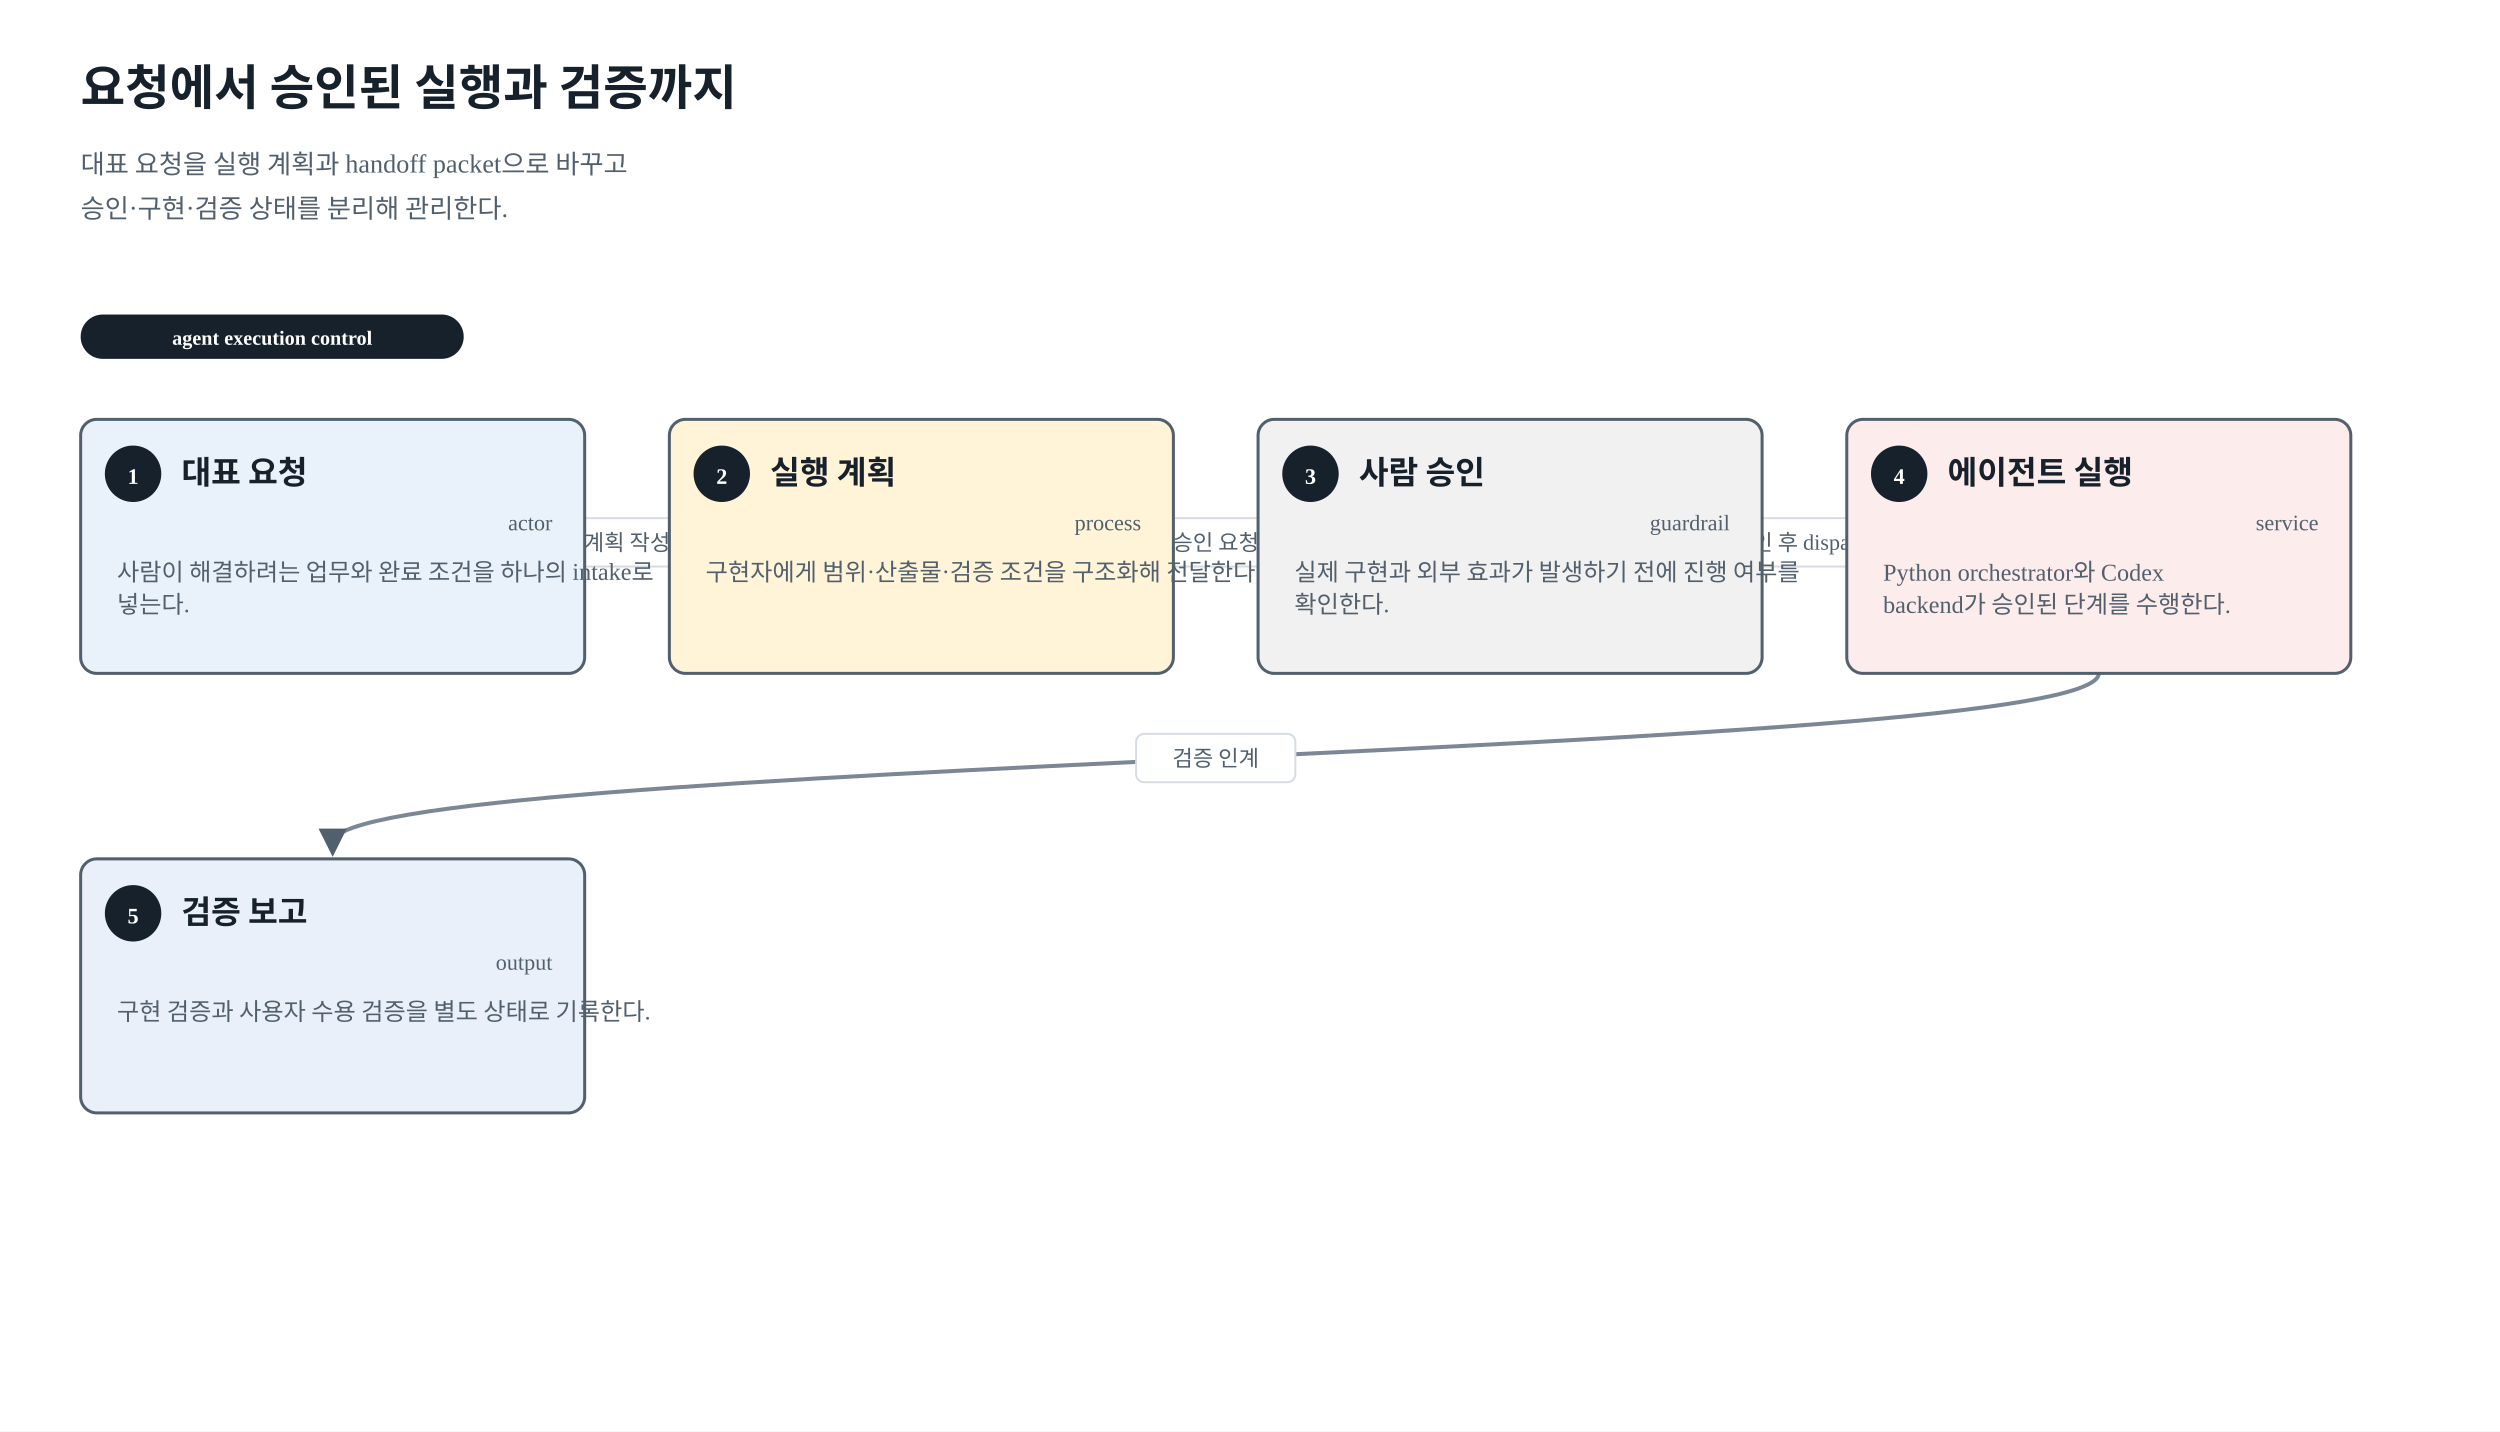
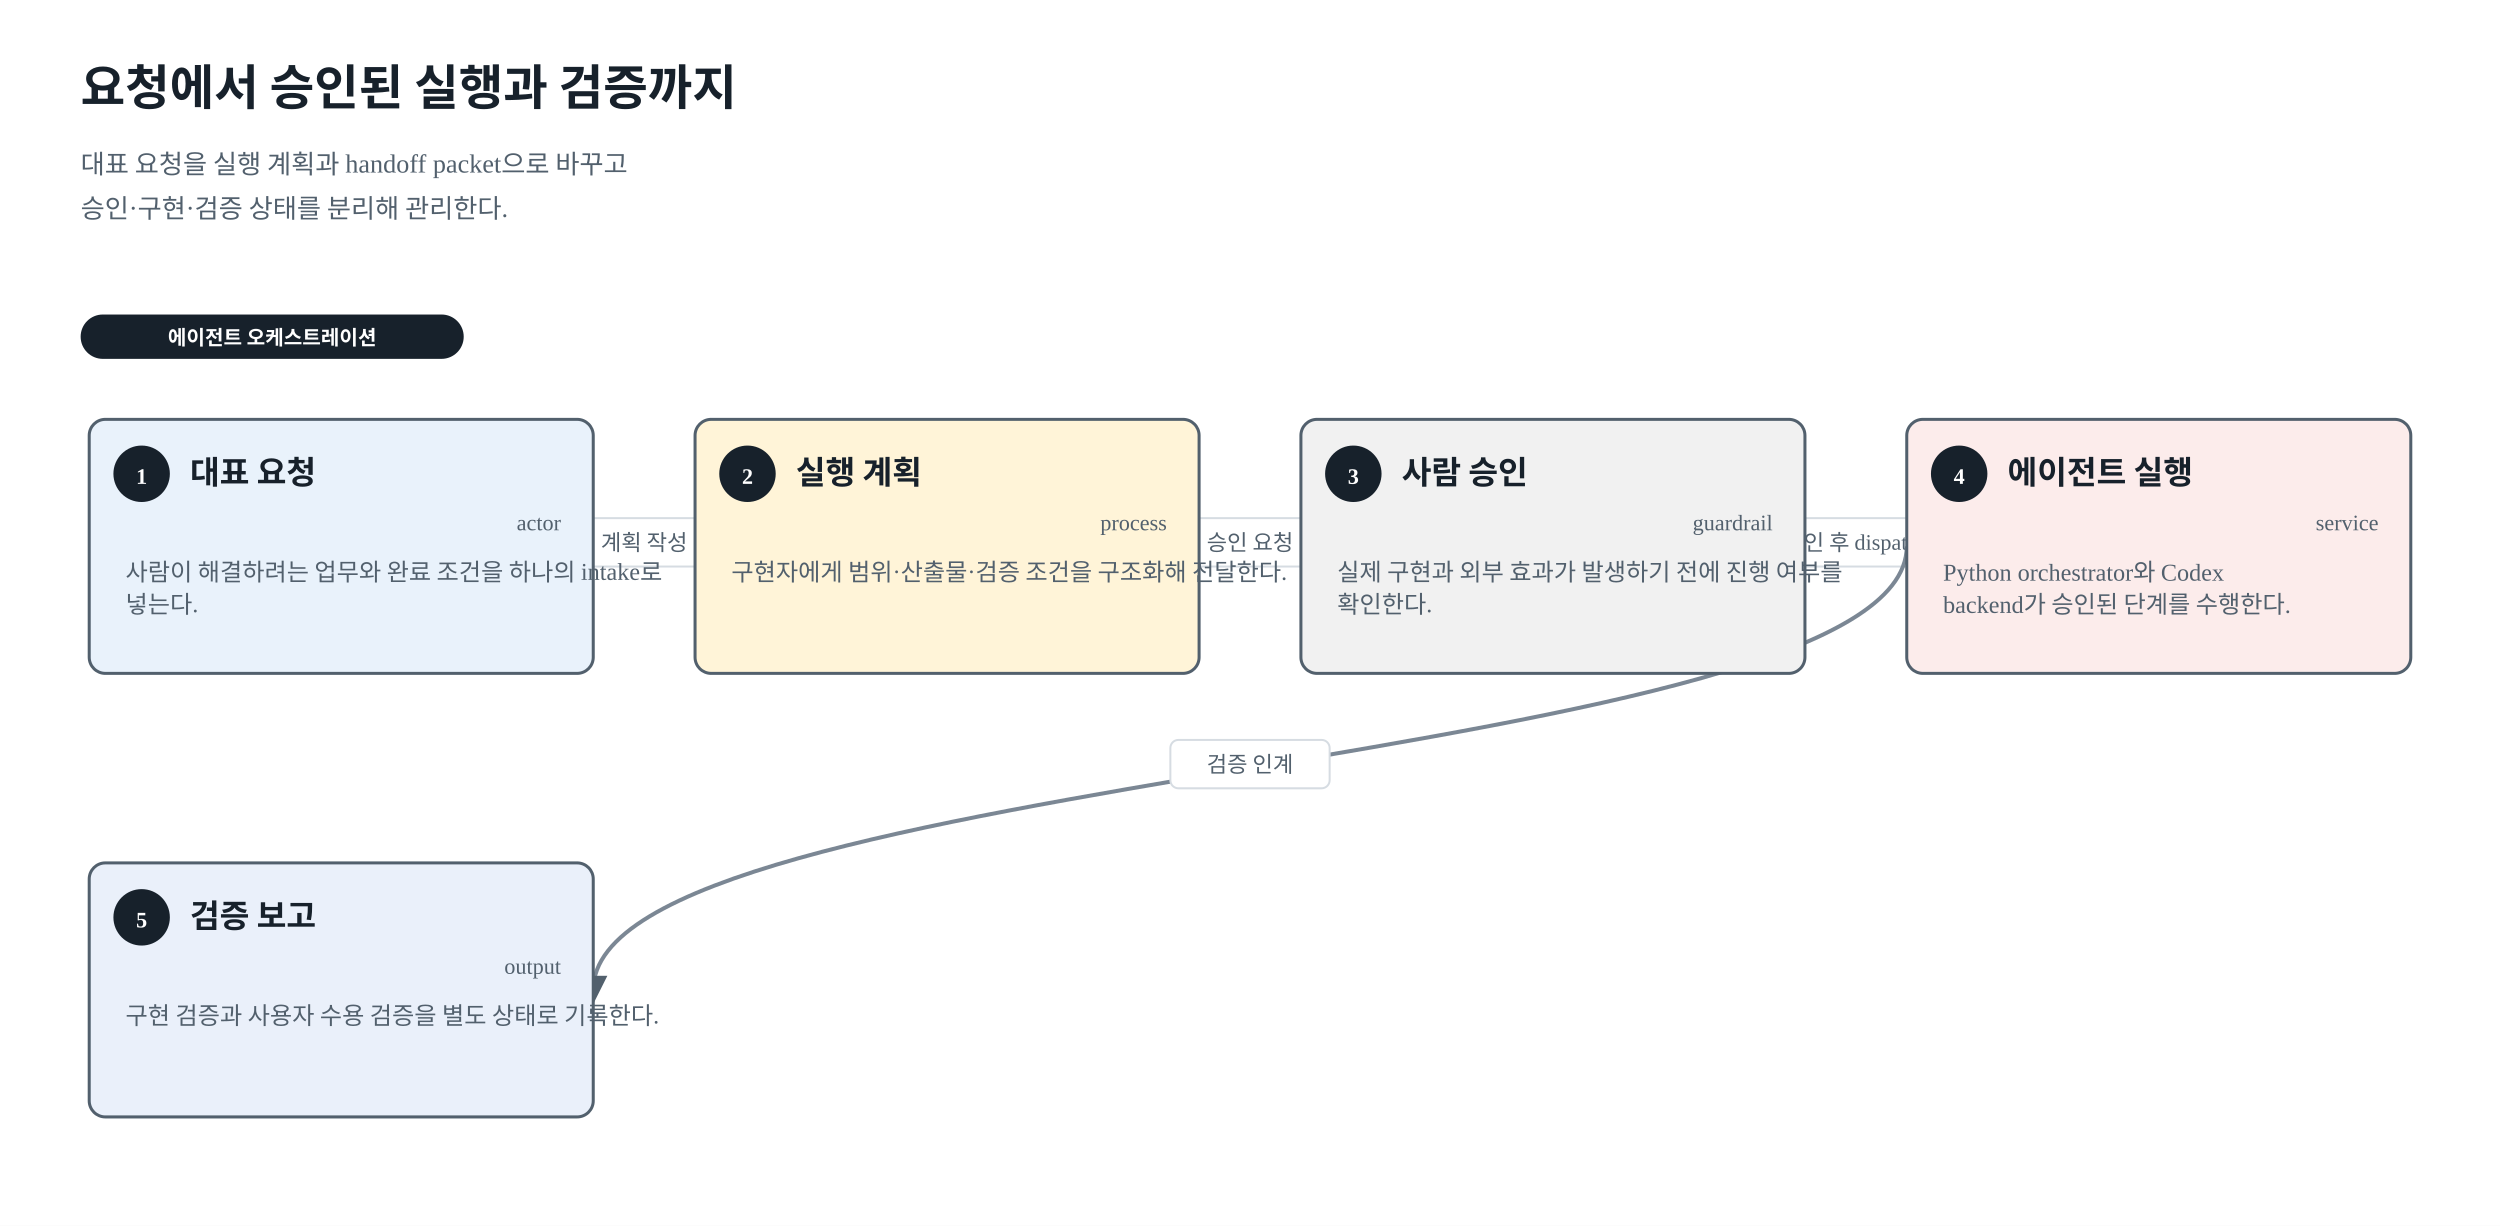
- <svg xmlns="http://www.w3.org/2000/svg" viewBox="0 0 1240 710" role="img" aria-labelledby="system-map-title system-map-desc">
+ <svg xmlns="http://www.w3.org/2000/svg" viewBox="0 0 1240 608" role="img" aria-labelledby="system-map-title system-map-desc">
  <defs>
    <marker id="system-map-arrow" viewBox="0 0 10 10" refX="5" refY="5" markerWidth="7" markerHeight="7" orient="auto-start-reverse">
      <path d="M 0 0 L 10 5 L 0 10 z" fill="#52606d" />
    </marker>
  </defs>
-   <rect width="1240" height="710" fill="#ffffff" />
+   <rect width="1240" height="608" fill="#ffffff" />
  <text fill="#17212b" font-size="24" font-weight="700">
    <tspan x="40" y="52">요청에서 승인된 실행과 검증까지</tspan>
  </text>
  <text fill="#52606d" font-size="13">
    <tspan x="40" y="86">대표 요청을 실행 계획과 handoff packet으로 바꾸고</tspan>
    <tspan x="40" y="108">승인·구현·검증 상태를 분리해 관리한다.</tspan>
  </text>
  <rect x="40" y="156" width="190" height="22" rx="11" fill="#17212b" />
-   <text x="135" y="171" text-anchor="middle" fill="#ffffff" font-size="10" font-weight="700">agent execution control</text>
+   <text x="135" y="171" text-anchor="middle" fill="#ffffff" font-size="10" font-weight="700">에이전트 오케스트레이션</text>
  <g data-flow="flow-01">
-     <path d="M 290 271 L 324 271" fill="none" stroke="#7b8794" stroke-width="2" marker-end="url(#system-map-arrow)" />
-     <rect x="271.5" y="257" width="79" height="24" rx="4" fill="#ffffff" stroke="#d6dce2" />
-     <text x="311" y="273" text-anchor="middle" fill="#52606d" font-size="11">계획 작성</text>
+     <path d="M 294.25 271 C 294.25 299, 344.75 243, 344.75 271" fill="none" stroke="#7b8794" stroke-width="2" marker-end="url(#system-map-arrow)" />
+     <rect x="280" y="257" width="79" height="24" rx="4" fill="#ffffff" stroke="#d6dce2" />
+     <text x="319.5" y="273" text-anchor="middle" fill="#52606d" font-size="11">계획 작성</text>
  </g>
  <g data-flow="flow-02">
-     <path d="M 582 271 L 616 271" fill="none" stroke="#7b8794" stroke-width="2" marker-end="url(#system-map-arrow)" />
-     <rect x="563.5" y="257" width="79" height="24" rx="4" fill="#ffffff" stroke="#d6dce2" />
-     <text x="603" y="273" text-anchor="middle" fill="#52606d" font-size="11">승인 요청</text>
+     <path d="M 594.75 271 C 594.75 299, 645.25 243, 645.25 271" fill="none" stroke="#7b8794" stroke-width="2" marker-end="url(#system-map-arrow)" />
+     <rect x="580.5" y="257" width="79" height="24" rx="4" fill="#ffffff" stroke="#d6dce2" />
+     <text x="620" y="273" text-anchor="middle" fill="#52606d" font-size="11">승인 요청</text>
  </g>
  <g data-flow="flow-03">
-     <path d="M 874 271 L 908 271" fill="none" stroke="#7b8794" stroke-width="2" marker-end="url(#system-map-arrow)" />
-     <rect x="811.5" y="257" width="167" height="24" rx="4" fill="#ffffff" stroke="#d6dce2" />
-     <text x="895" y="273" text-anchor="middle" fill="#52606d" font-size="11">승인 후 dispatch</text>
+     <path d="M 895.25 271 C 895.25 299, 945.75 243, 945.75 271" fill="none" stroke="#7b8794" stroke-width="2" marker-end="url(#system-map-arrow)" />
+     <rect x="837" y="257" width="167" height="24" rx="4" fill="#ffffff" stroke="#d6dce2" />
+     <text x="920.5" y="273" text-anchor="middle" fill="#52606d" font-size="11">승인 후 dispatch</text>
  </g>
  <g data-flow="flow-04">
-     <path d="M 1041 334 C 1041 376, 165 376, 165 418" fill="none" stroke="#7b8794" stroke-width="2" marker-end="url(#system-map-arrow)" />
-     <rect x="563.5" y="364" width="79" height="24" rx="4" fill="#ffffff" stroke="#d6dce2" />
-     <text x="603" y="380" text-anchor="middle" fill="#52606d" font-size="11">검증 인계</text>
+     <path d="M 945.75 271 C 945.75 381, 294.25 381, 294.25 491" fill="none" stroke="#7b8794" stroke-width="2" marker-end="url(#system-map-arrow)" />
+     <rect x="580.5" y="367" width="79" height="24" rx="4" fill="#ffffff" stroke="#d6dce2" />
+     <text x="620" y="383" text-anchor="middle" fill="#52606d" font-size="11">검증 인계</text>
  </g>
  <g data-node="task-intake">
-     <rect x="40" y="208" width="250" height="126" rx="8" fill="#e9f2fb" stroke="#52606d" stroke-width="1.5" />
-     <circle cx="66" cy="235" r="14" fill="#17212b" />
-     <text x="66" y="240" text-anchor="middle" fill="#ffffff" font-size="11" font-weight="700">1</text>
-     <text x="90" y="240" fill="#17212b" font-size="16" font-weight="700">대표 요청</text>
-     <text x="274" y="263" text-anchor="end" fill="#52606d" font-size="11">actor</text>
-     <text x="58" y="286" fill="#52606d" font-size="12">
-       <tspan x="58" y="288">사람이 해결하려는 업무와 완료 조건을 하나의 intake로</tspan>
-       <tspan x="58" y="304">넣는다.</tspan>
+     <rect x="44.25" y="208" width="250" height="126" rx="8" fill="#e9f2fb" stroke="#52606d" stroke-width="1.5" />
+     <circle cx="70.25" cy="235" r="14" fill="#17212b" />
+     <text x="70.25" y="240" text-anchor="middle" fill="#ffffff" font-size="11" font-weight="700">1</text>
+     <text x="94.25" y="240" fill="#17212b" font-size="16" font-weight="700">대표 요청</text>
+     <text x="278.25" y="263" text-anchor="end" fill="#52606d" font-size="11">actor</text>
+     <text x="62.25" y="286" fill="#52606d" font-size="12">
+       <tspan x="62.25" y="288">사람이 해결하려는 업무와 완료 조건을 하나의 intake로</tspan>
+       <tspan x="62.25" y="304">넣는다.</tspan>
    </text>
  </g>
  <g data-node="execution-plan">
-     <rect x="332" y="208" width="250" height="126" rx="8" fill="#fff4d8" stroke="#52606d" stroke-width="1.5" />
-     <circle cx="358" cy="235" r="14" fill="#17212b" />
-     <text x="358" y="240" text-anchor="middle" fill="#ffffff" font-size="11" font-weight="700">2</text>
-     <text x="382" y="240" fill="#17212b" font-size="16" font-weight="700">실행 계획</text>
-     <text x="566" y="263" text-anchor="end" fill="#52606d" font-size="11">process</text>
-     <text x="350" y="286" fill="#52606d" font-size="12">
-       <tspan x="350" y="288">구현자에게 범위·산출물·검증 조건을 구조화해 전달한다.</tspan>
+     <rect x="344.75" y="208" width="250" height="126" rx="8" fill="#fff4d8" stroke="#52606d" stroke-width="1.5" />
+     <circle cx="370.75" cy="235" r="14" fill="#17212b" />
+     <text x="370.75" y="240" text-anchor="middle" fill="#ffffff" font-size="11" font-weight="700">2</text>
+     <text x="394.75" y="240" fill="#17212b" font-size="16" font-weight="700">실행 계획</text>
+     <text x="578.75" y="263" text-anchor="end" fill="#52606d" font-size="11">process</text>
+     <text x="362.75" y="286" fill="#52606d" font-size="12">
+       <tspan x="362.75" y="288">구현자에게 범위·산출물·검증 조건을 구조화해 전달한다.</tspan>
    </text>
  </g>
  <g data-node="approval-gate">
-     <rect x="624" y="208" width="250" height="126" rx="8" fill="#f1f1f1" stroke="#52606d" stroke-width="1.5" />
-     <circle cx="650" cy="235" r="14" fill="#17212b" />
-     <text x="650" y="240" text-anchor="middle" fill="#ffffff" font-size="11" font-weight="700">3</text>
-     <text x="674" y="240" fill="#17212b" font-size="16" font-weight="700">사람 승인</text>
-     <text x="858" y="263" text-anchor="end" fill="#52606d" font-size="11">guardrail</text>
-     <text x="642" y="286" fill="#52606d" font-size="12">
-       <tspan x="642" y="288">실제 구현과 외부 효과가 발생하기 전에 진행 여부를</tspan>
-       <tspan x="642" y="304">확인한다.</tspan>
+     <rect x="645.25" y="208" width="250" height="126" rx="8" fill="#f1f1f1" stroke="#52606d" stroke-width="1.5" />
+     <circle cx="671.25" cy="235" r="14" fill="#17212b" />
+     <text x="671.25" y="240" text-anchor="middle" fill="#ffffff" font-size="11" font-weight="700">3</text>
+     <text x="695.25" y="240" fill="#17212b" font-size="16" font-weight="700">사람 승인</text>
+     <text x="879.25" y="263" text-anchor="end" fill="#52606d" font-size="11">guardrail</text>
+     <text x="663.25" y="286" fill="#52606d" font-size="12">
+       <tspan x="663.25" y="288">실제 구현과 외부 효과가 발생하기 전에 진행 여부를</tspan>
+       <tspan x="663.25" y="304">확인한다.</tspan>
    </text>
  </g>
  <g data-node="agent-run">
-     <rect x="916" y="208" width="250" height="126" rx="8" fill="#fceceb" stroke="#52606d" stroke-width="1.5" />
-     <circle cx="942" cy="235" r="14" fill="#17212b" />
-     <text x="942" y="240" text-anchor="middle" fill="#ffffff" font-size="11" font-weight="700">4</text>
-     <text x="966" y="240" fill="#17212b" font-size="16" font-weight="700">에이전트 실행</text>
-     <text x="1150" y="263" text-anchor="end" fill="#52606d" font-size="11">service</text>
-     <text x="934" y="286" fill="#52606d" font-size="12">
-       <tspan x="934" y="288">Python orchestrator와 Codex</tspan>
-       <tspan x="934" y="304">backend가 승인된 단계를 수행한다.</tspan>
+     <rect x="945.75" y="208" width="250" height="126" rx="8" fill="#fceceb" stroke="#52606d" stroke-width="1.5" />
+     <circle cx="971.75" cy="235" r="14" fill="#17212b" />
+     <text x="971.75" y="240" text-anchor="middle" fill="#ffffff" font-size="11" font-weight="700">4</text>
+     <text x="995.75" y="240" fill="#17212b" font-size="16" font-weight="700">에이전트 실행</text>
+     <text x="1179.75" y="263" text-anchor="end" fill="#52606d" font-size="11">service</text>
+     <text x="963.75" y="286" fill="#52606d" font-size="12">
+       <tspan x="963.75" y="288">Python orchestrator와 Codex</tspan>
+       <tspan x="963.75" y="304">backend가 승인된 단계를 수행한다.</tspan>
    </text>
  </g>
  <g data-node="verification-report">
-     <rect x="40" y="426" width="250" height="126" rx="8" fill="#eaf0fa" stroke="#52606d" stroke-width="1.5" />
-     <circle cx="66" cy="453" r="14" fill="#17212b" />
-     <text x="66" y="458" text-anchor="middle" fill="#ffffff" font-size="11" font-weight="700">5</text>
-     <text x="90" y="458" fill="#17212b" font-size="16" font-weight="700">검증 보고</text>
-     <text x="274" y="481" text-anchor="end" fill="#52606d" font-size="11">output</text>
-     <text x="58" y="504" fill="#52606d" font-size="12">
-       <tspan x="58" y="506">구현 검증과 사용자 수용 검증을 별도 상태로 기록한다.</tspan>
+     <rect x="44.25" y="428" width="250" height="126" rx="8" fill="#eaf0fa" stroke="#52606d" stroke-width="1.5" />
+     <circle cx="70.25" cy="455" r="14" fill="#17212b" />
+     <text x="70.25" y="460" text-anchor="middle" fill="#ffffff" font-size="11" font-weight="700">5</text>
+     <text x="94.25" y="460" fill="#17212b" font-size="16" font-weight="700">검증 보고</text>
+     <text x="278.25" y="483" text-anchor="end" fill="#52606d" font-size="11">output</text>
+     <text x="62.25" y="506" fill="#52606d" font-size="12">
+       <tspan x="62.25" y="508">구현 검증과 사용자 수용 검증을 별도 상태로 기록한다.</tspan>
    </text>
  </g>
</svg>
